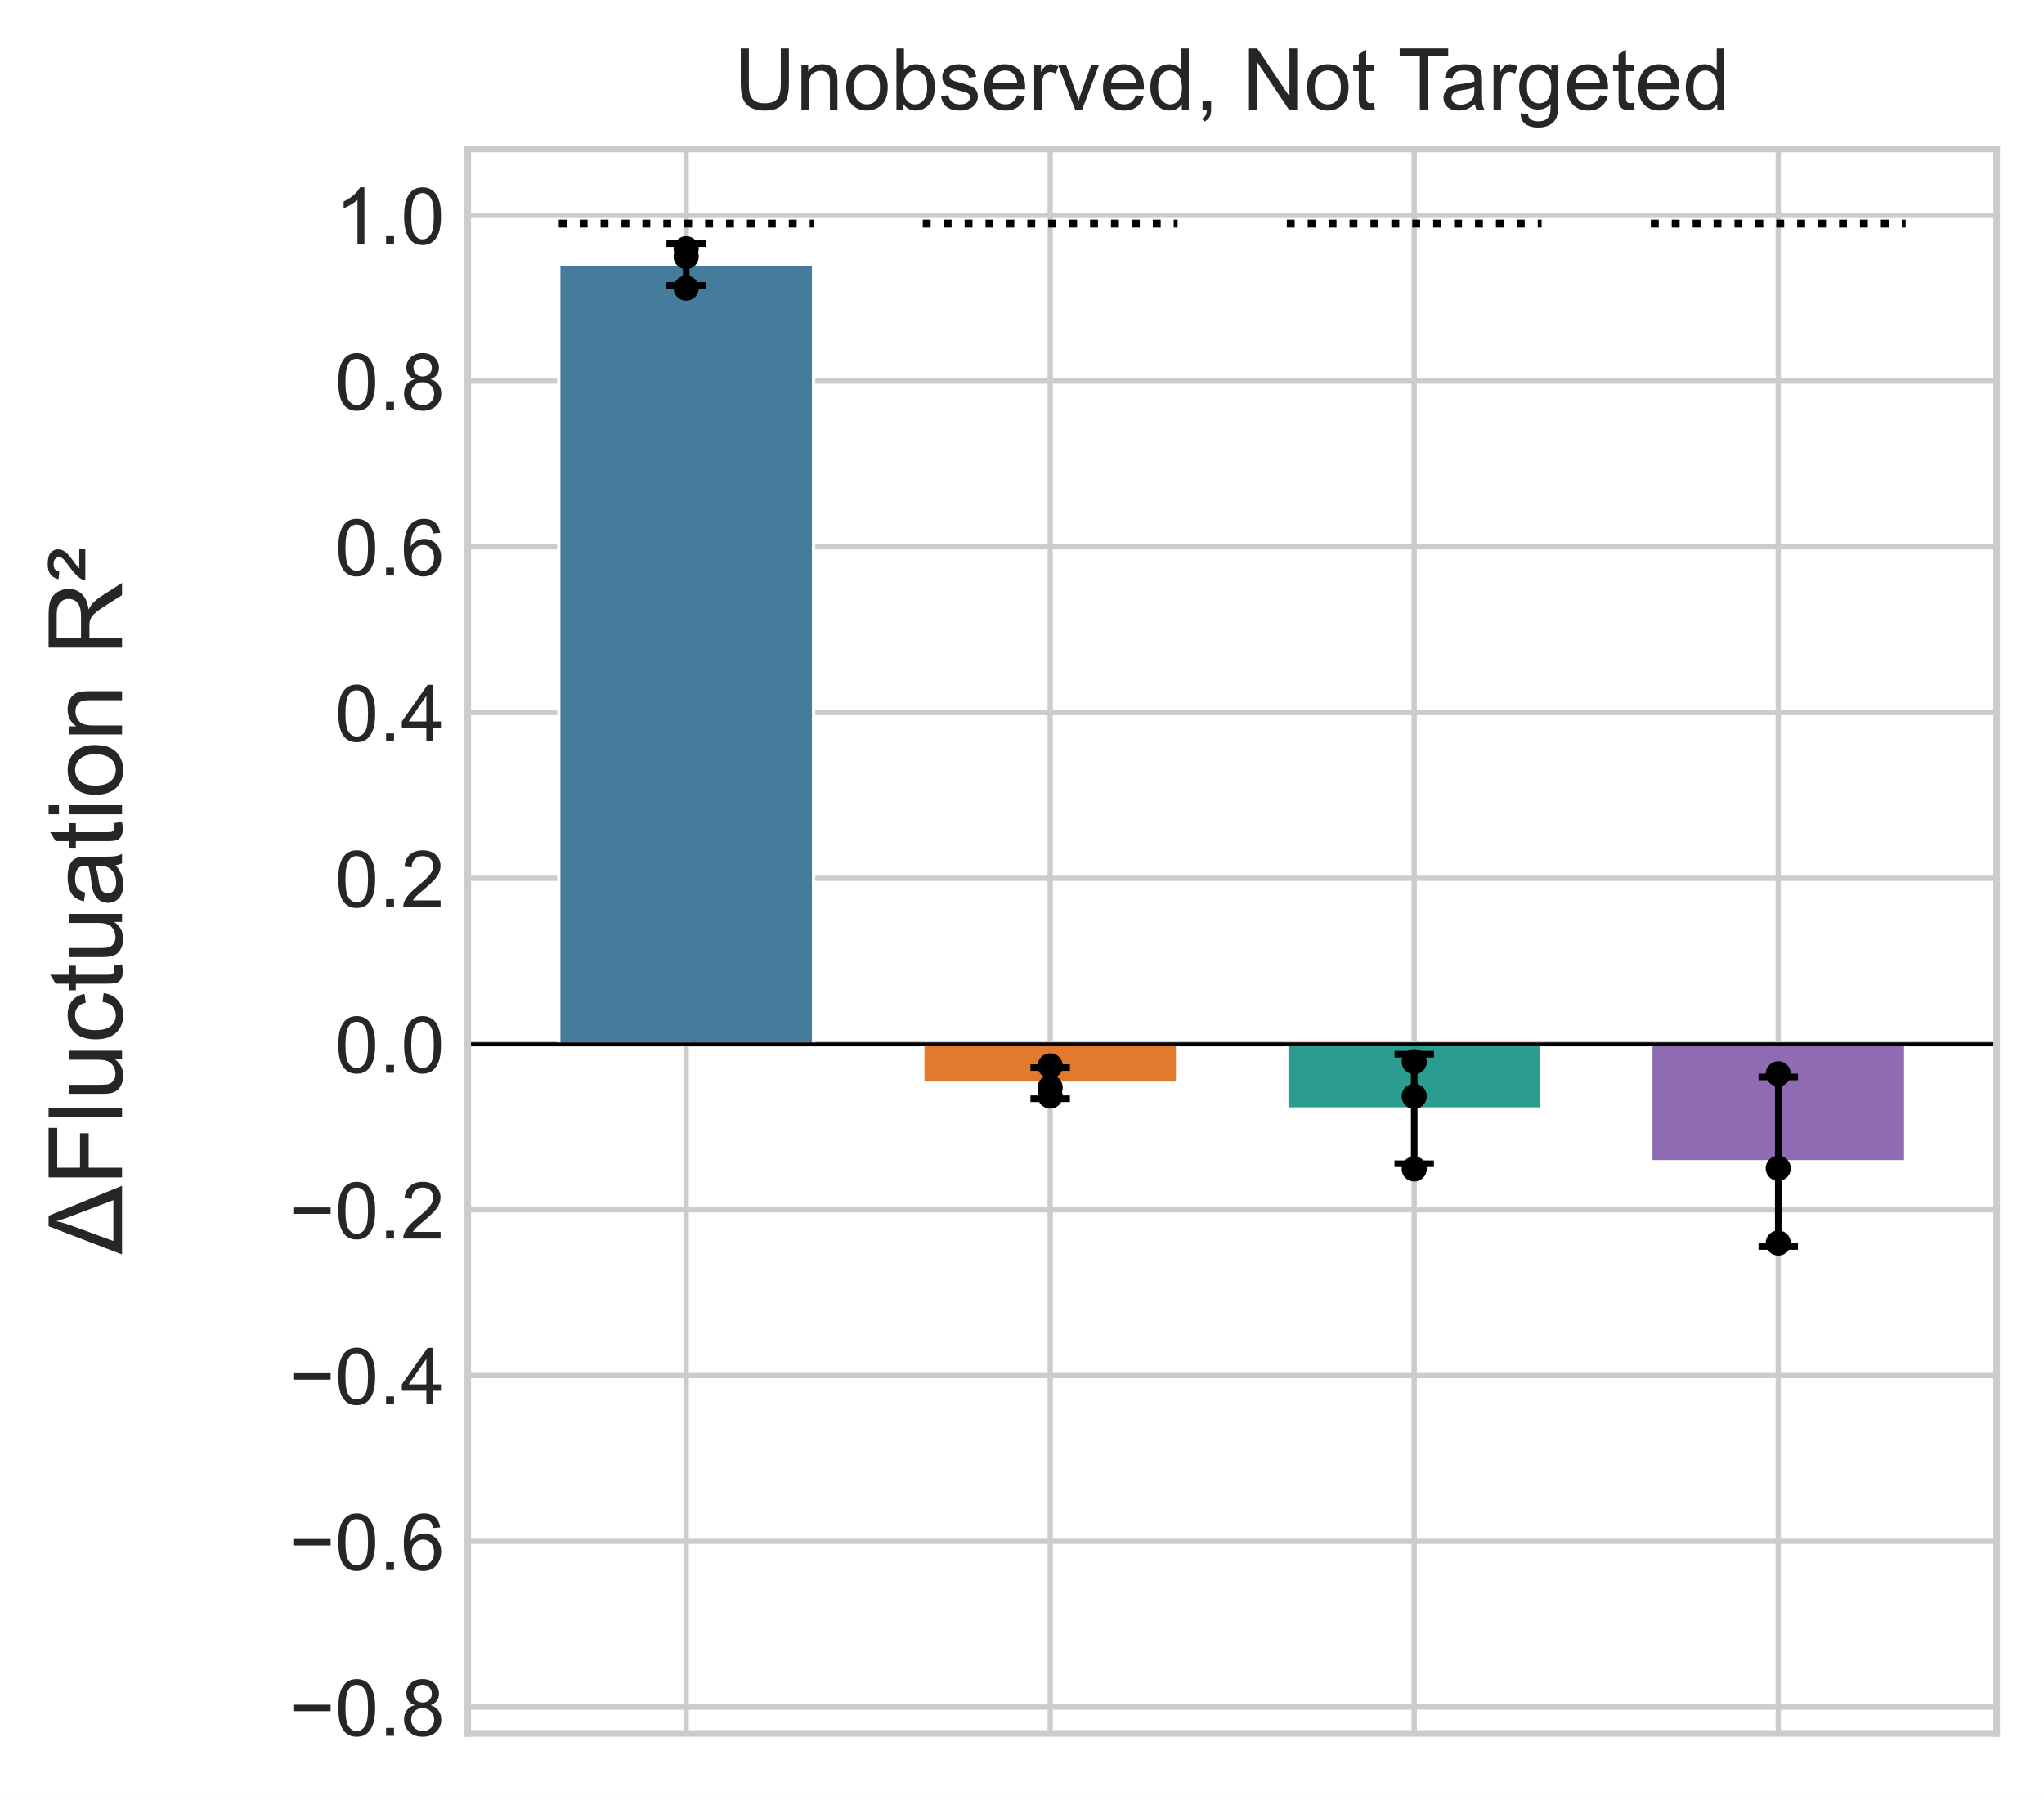
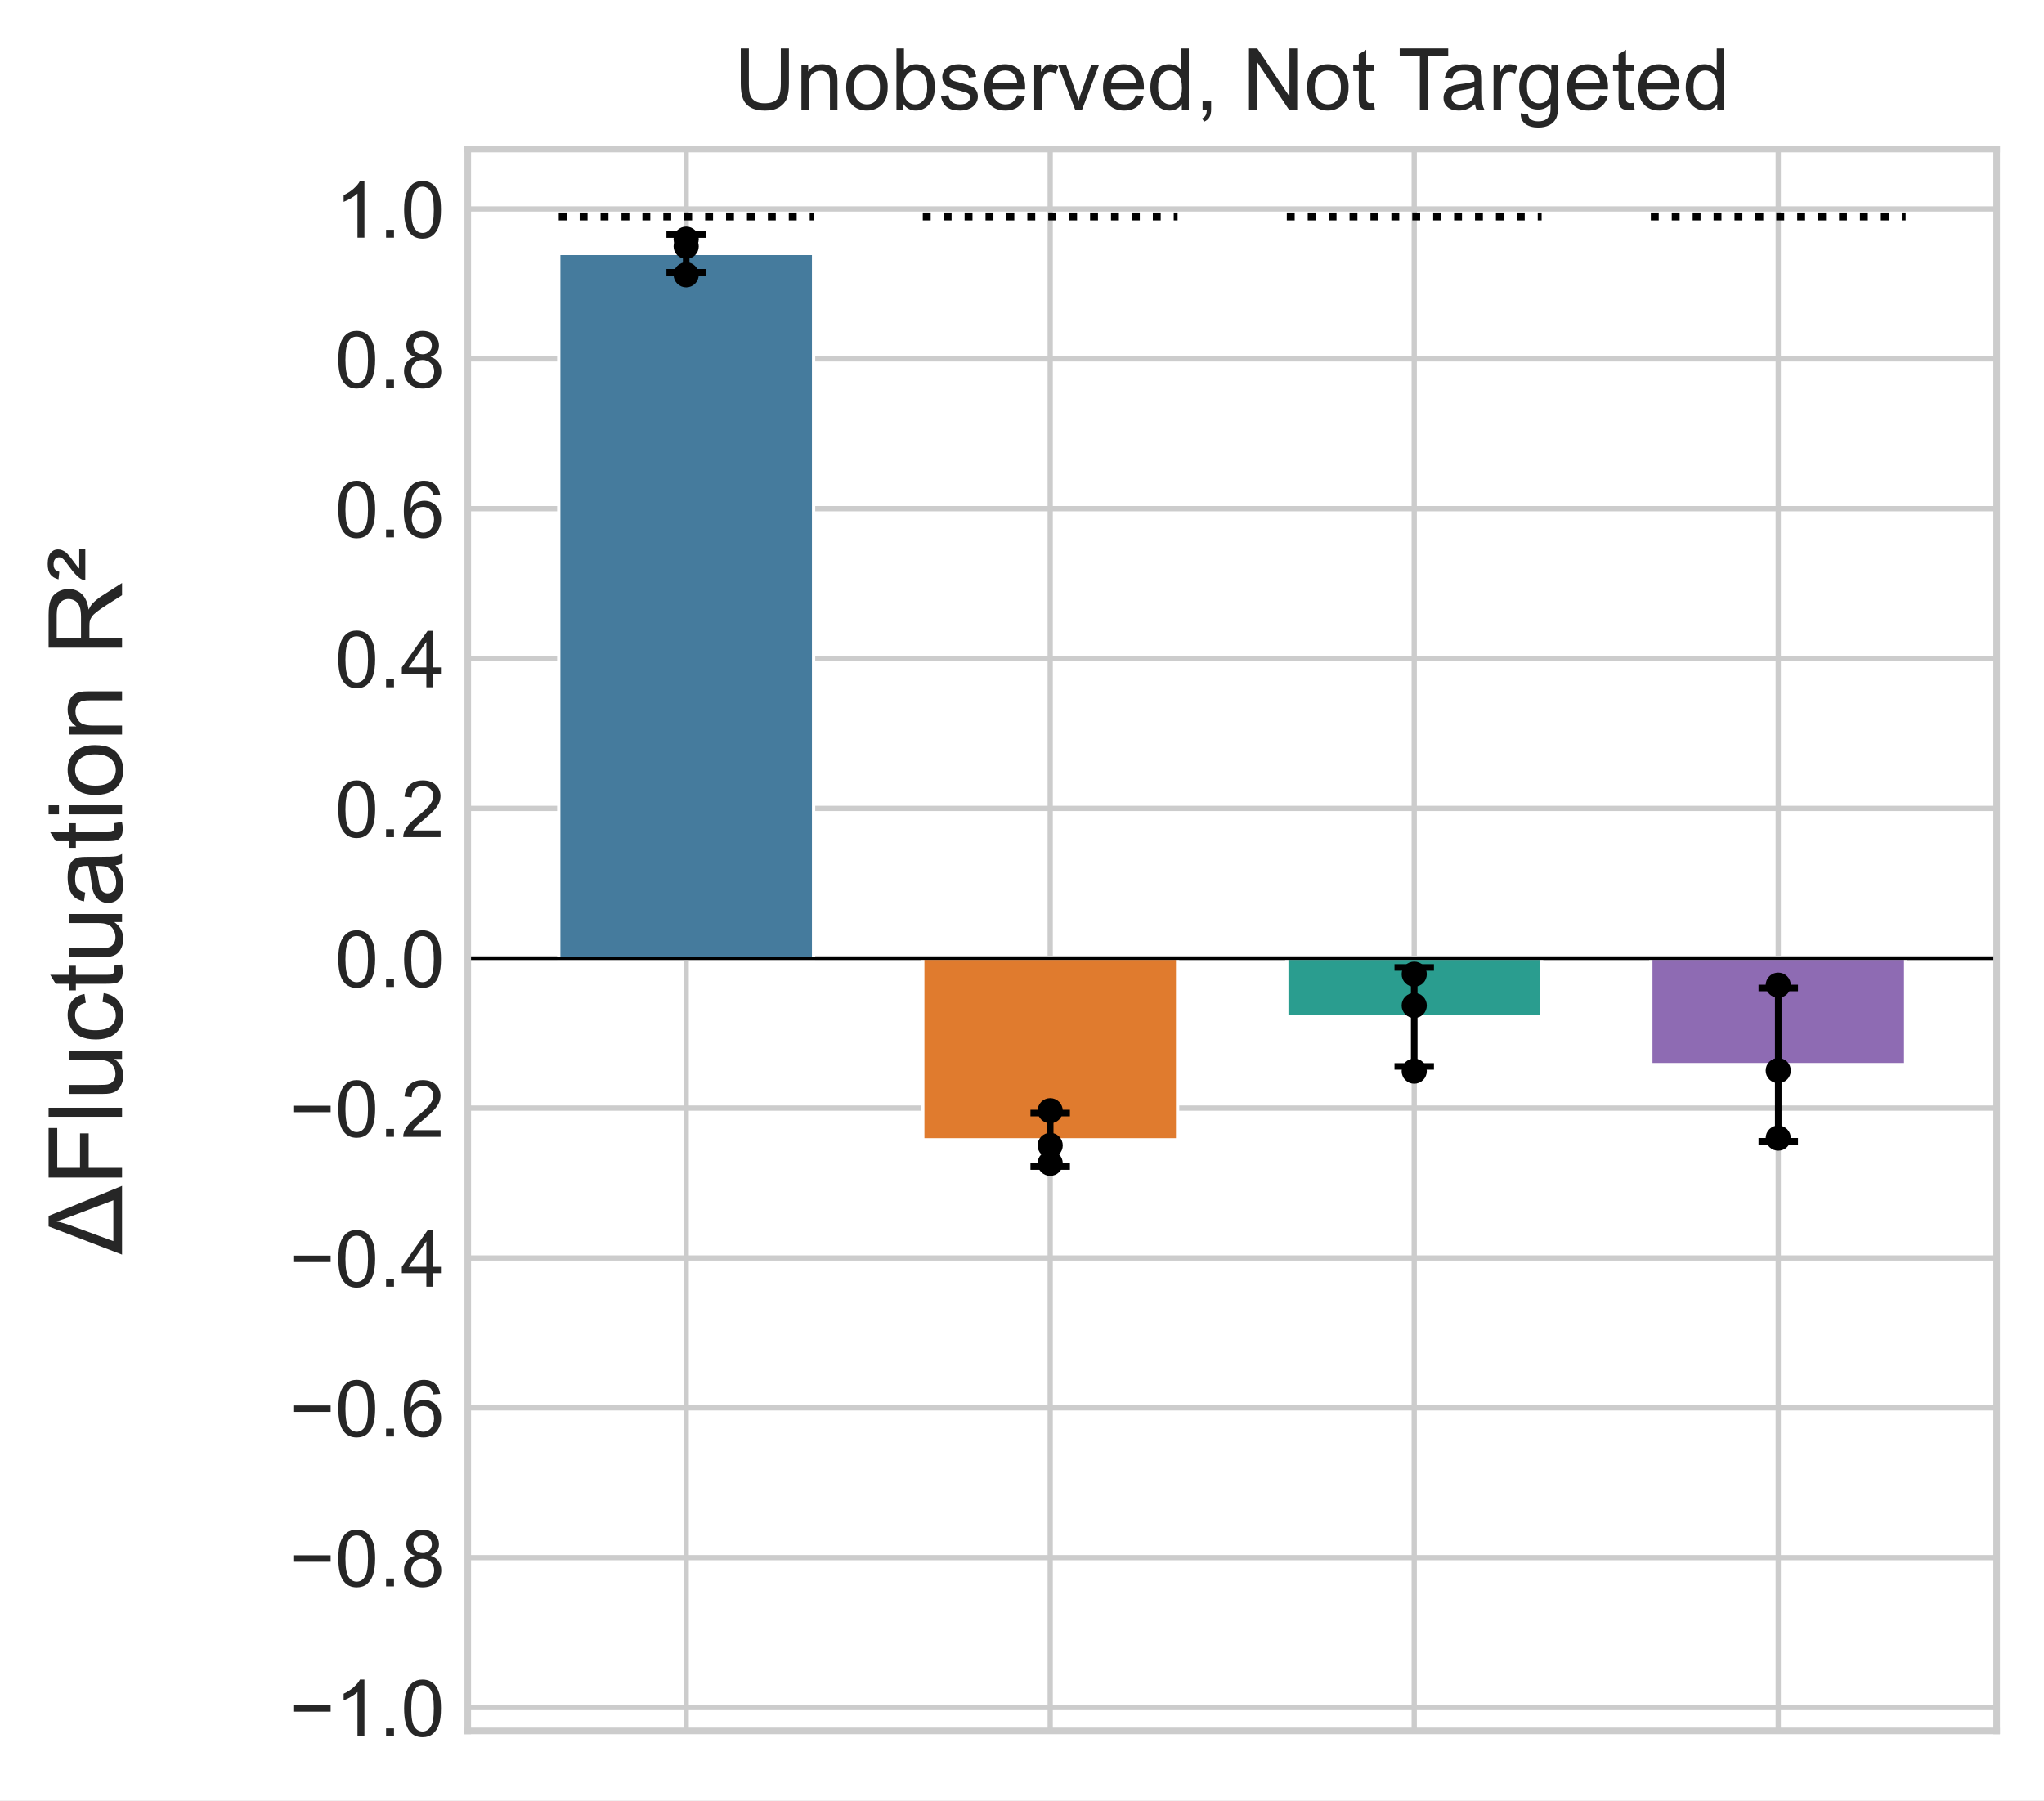
- <svg xmlns="http://www.w3.org/2000/svg" xmlns:xlink="http://www.w3.org/1999/xlink" width="310.824pt" height="273.733pt" viewBox="0 0 310.824 273.733" version="1.1">
+ <svg xmlns="http://www.w3.org/2000/svg" xmlns:xlink="http://www.w3.org/1999/xlink" width="310.824pt" height="273.774pt" viewBox="0 0 310.824 273.774" version="1.1">
  <defs>
    <style type="text/css">*{stroke-linejoin: round; stroke-linecap: butt}</style>
  </defs>
  <g id="figure_1">
    <g id="patch_1">
-       <path d="M 0 273.733  L 310.824 273.733  L 310.824 0  L 0 0  z " style="fill: #ffffff" />
+       <path d="M 0 273.774  L 310.824 273.774  L 310.824 0  L 0 0  z " style="fill: #ffffff" />
    </g>
    <g id="axes_1">
      <g id="patch_2">
-         <path d="M 71.127 263.648  L 303.624 263.648  L 303.624 22.664  L 71.127 22.664  z " style="fill: #ffffff" />
+         <path d="M 71.127 263.237  L 303.624 263.237  L 303.624 22.664  L 71.127 22.664  z " style="fill: #ffffff" />
      </g>
      <g id="matplotlib.axis_1">
        <g id="xtick_1">
          <g id="line2d_1">
-             <path d="M 104.341 263.648  L 104.341 22.664  " clip-path="url(#p82f61320ce)" style="fill: none; stroke: #cccccc; stroke-width: 0.8; stroke-linecap: round" />
+             <path d="M 104.341 263.237  L 104.341 22.664  " clip-path="url(#p6c1ad4d518)" style="fill: none; stroke: #cccccc; stroke-width: 0.8; stroke-linecap: round" />
          </g>
          <g id="line2d_2" />
        </g>
        <g id="xtick_2">
          <g id="line2d_3">
-             <path d="M 159.697 263.648  L 159.697 22.664  " clip-path="url(#p82f61320ce)" style="fill: none; stroke: #cccccc; stroke-width: 0.8; stroke-linecap: round" />
+             <path d="M 159.697 263.237  L 159.697 22.664  " clip-path="url(#p6c1ad4d518)" style="fill: none; stroke: #cccccc; stroke-width: 0.8; stroke-linecap: round" />
          </g>
          <g id="line2d_4" />
        </g>
        <g id="xtick_3">
          <g id="line2d_5">
-             <path d="M 215.054 263.648  L 215.054 22.664  " clip-path="url(#p82f61320ce)" style="fill: none; stroke: #cccccc; stroke-width: 0.8; stroke-linecap: round" />
+             <path d="M 215.054 263.237  L 215.054 22.664  " clip-path="url(#p6c1ad4d518)" style="fill: none; stroke: #cccccc; stroke-width: 0.8; stroke-linecap: round" />
          </g>
          <g id="line2d_6" />
        </g>
        <g id="xtick_4">
          <g id="line2d_7">
-             <path d="M 270.41 263.648  L 270.41 22.664  " clip-path="url(#p82f61320ce)" style="fill: none; stroke: #cccccc; stroke-width: 0.8; stroke-linecap: round" />
+             <path d="M 270.41 263.237  L 270.41 22.664  " clip-path="url(#p6c1ad4d518)" style="fill: none; stroke: #cccccc; stroke-width: 0.8; stroke-linecap: round" />
          </g>
          <g id="line2d_8" />
        </g>
      </g>
      <g id="matplotlib.axis_2">
        <g id="ytick_1">
          <g id="line2d_9">
-             <path d="M 71.127 259.639  L 303.624 259.639  " clip-path="url(#p82f61320ce)" style="fill: none; stroke: #cccccc; stroke-width: 0.8; stroke-linecap: round" />
+             <path d="M 71.127 259.681  L 303.624 259.681  " clip-path="url(#p6c1ad4d518)" style="fill: none; stroke: #cccccc; stroke-width: 0.8; stroke-linecap: round" />
          </g>
          <g id="line2d_10" />
          <g id="text_1">
-             <g style="fill: #262626" transform="translate(43.93826 264.0073) scale(0.12 -0.12)">
+             <g style="fill: #262626" transform="translate(43.93826 264.0491) scale(0.12 -0.12)">
              <defs>
                <path id="ArialMT-ed" d="M 3381 1997  L 356 1997  L 356 2522  L 3381 2522  L 3381 1997  z " transform="scale(0.015625)" />
+                 <path id="ArialMT-14" d="M 2384 0  L 1822 0  L 1822 3584  Q 1619 3391 1289 3197  Q 959 3003 697 2906  L 697 3450  Q 1169 3672 1522 3987  Q 1875 4303 2022 4600  L 2384 4600  L 2384 0  z " transform="scale(0.015625)" />
+                 <path id="ArialMT-11" d="M 581 0  L 581 641  L 1222 641  L 1222 0  L 581 0  z " transform="scale(0.015625)" />
                <path id="ArialMT-13" d="M 266 2259  Q 266 3072 433 3567  Q 600 4063 929 4331  Q 1259 4600 1759 4600  Q 2128 4600 2406 4451  Q 2684 4303 2865 4023  Q 3047 3744 3150 3342  Q 3253 2941 3253 2259  Q 3253 1453 3087 958  Q 2922 463 2592 192  Q 2263 -78 1759 -78  Q 1097 -78 719 397  Q 266 969 266 2259  z M 844 2259  Q 844 1131 1108 757  Q 1372 384 1759 384  Q 2147 384 2411 759  Q 2675 1134 2675 2259  Q 2675 3391 2411 3762  Q 2147 4134 1753 4134  Q 1366 4134 1134 3806  Q 844 3388 844 2259  z " transform="scale(0.015625)" />
-                 <path id="ArialMT-11" d="M 581 0  L 581 641  L 1222 641  L 1222 0  L 581 0  z " transform="scale(0.015625)" />
+               </defs>
+               <use xlink:href="#ArialMT-ed" />
+               <use xlink:href="#ArialMT-14" transform="translate(58.40625 0)" />
+               <use xlink:href="#ArialMT-11" transform="translate(114.0156 0)" />
+               <use xlink:href="#ArialMT-13" transform="translate(141.7969 0)" />
+             </g>
+           </g>
+         </g>
+         <g id="ytick_2">
+           <g id="line2d_11">
+             <path d="M 71.127 236.891  L 303.624 236.891  " clip-path="url(#p6c1ad4d518)" style="fill: none; stroke: #cccccc; stroke-width: 0.8; stroke-linecap: round" />
+           </g>
+           <g id="line2d_12" />
+           <g id="text_2">
+             <g style="fill: #262626" transform="translate(43.93826 241.259) scale(0.12 -0.12)">
+               <defs>
                <path id="ArialMT-1b" d="M 1131 2484  Q 781 2613 612 2850  Q 444 3088 444 3419  Q 444 3919 803 4259  Q 1163 4600 1759 4600  Q 2359 4600 2725 4251  Q 3091 3903 3091 3403  Q 3091 3084 2923 2848  Q 2756 2613 2416 2484  Q 2838 2347 3058 2040  Q 3278 1734 3278 1309  Q 3278 722 2862 322  Q 2447 -78 1769 -78  Q 1091 -78 675 323  Q 259 725 259 1325  Q 259 1772 486 2073  Q 713 2375 1131 2484  z M 1019 3438  Q 1019 3113 1228 2906  Q 1438 2700 1772 2700  Q 2097 2700 2305 2904  Q 2513 3109 2513 3406  Q 2513 3716 2298 3927  Q 2084 4138 1766 4138  Q 1444 4138 1231 3931  Q 1019 3725 1019 3438  z M 838 1322  Q 838 1081 952 856  Q 1066 631 1291 507  Q 1516 384 1775 384  Q 2178 384 2440 643  Q 2703 903 2703 1303  Q 2703 1709 2433 1975  Q 2163 2241 1756 2241  Q 1359 2241 1098 1978  Q 838 1716 838 1322  z " transform="scale(0.015625)" />
              </defs>
              <use xlink:href="#ArialMT-ed" />
              <use xlink:href="#ArialMT-13" transform="translate(58.40625 0)" />
              <use xlink:href="#ArialMT-11" transform="translate(114.0156 0)" />
              <use xlink:href="#ArialMT-1b" transform="translate(141.7969 0)" />
            </g>
          </g>
        </g>
-         <g id="ytick_2">
-           <g id="line2d_11">
-             <path d="M 71.127 234.429  L 303.624 234.429  " clip-path="url(#p82f61320ce)" style="fill: none; stroke: #cccccc; stroke-width: 0.8; stroke-linecap: round" />
-           </g>
-           <g id="line2d_12" />
-           <g id="text_2">
-             <g style="fill: #262626" transform="translate(43.93826 238.7972) scale(0.12 -0.12)">
+         <g id="ytick_3">
+           <g id="line2d_13">
+             <path d="M 71.127 214.101  L 303.624 214.101  " clip-path="url(#p6c1ad4d518)" style="fill: none; stroke: #cccccc; stroke-width: 0.8; stroke-linecap: round" />
+           </g>
+           <g id="line2d_14" />
+           <g id="text_3">
+             <g style="fill: #262626" transform="translate(43.93826 218.469) scale(0.12 -0.12)">
              <defs>
                <path id="ArialMT-19" d="M 3184 3459  L 2625 3416  Q 2550 3747 2413 3897  Q 2184 4138 1850 4138  Q 1581 4138 1378 3988  Q 1113 3794 959 3422  Q 806 3050 800 2363  Q 1003 2672 1297 2822  Q 1591 2972 1913 2972  Q 2475 2972 2870 2558  Q 3266 2144 3266 1488  Q 3266 1056 3080 686  Q 2894 316 2569 119  Q 2244 -78 1831 -78  Q 1128 -78 684 439  Q 241 956 241 2144  Q 241 3472 731 4075  Q 1159 4600 1884 4600  Q 2425 4600 2770 4297  Q 3116 3994 3184 3459  z M 888 1484  Q 888 1194 1011 928  Q 1134 663 1356 523  Q 1578 384 1822 384  Q 2178 384 2434 671  Q 2691 959 2691 1453  Q 2691 1928 2437 2201  Q 2184 2475 1800 2475  Q 1419 2475 1153 2201  Q 888 1928 888 1484  z " transform="scale(0.015625)" />
              </defs>
              <use xlink:href="#ArialMT-ed" />
              <use xlink:href="#ArialMT-13" transform="translate(58.40625 0)" />
              <use xlink:href="#ArialMT-11" transform="translate(114.0156 0)" />
              <use xlink:href="#ArialMT-19" transform="translate(141.7969 0)" />
            </g>
          </g>
        </g>
-         <g id="ytick_3">
-           <g id="line2d_13">
-             <path d="M 71.127 209.219  L 303.624 209.219  " clip-path="url(#p82f61320ce)" style="fill: none; stroke: #cccccc; stroke-width: 0.8; stroke-linecap: round" />
-           </g>
-           <g id="line2d_14" />
-           <g id="text_3">
-             <g style="fill: #262626" transform="translate(43.93826 213.5871) scale(0.12 -0.12)">
+         <g id="ytick_4">
+           <g id="line2d_15">
+             <path d="M 71.127 191.311  L 303.624 191.311  " clip-path="url(#p6c1ad4d518)" style="fill: none; stroke: #cccccc; stroke-width: 0.8; stroke-linecap: round" />
+           </g>
+           <g id="line2d_16" />
+           <g id="text_4">
+             <g style="fill: #262626" transform="translate(43.93826 195.6789) scale(0.12 -0.12)">
              <defs>
                <path id="ArialMT-17" d="M 2069 0  L 2069 1097  L 81 1097  L 81 1613  L 2172 4581  L 2631 4581  L 2631 1613  L 3250 1613  L 3250 1097  L 2631 1097  L 2631 0  L 2069 0  z M 2069 1613  L 2069 3678  L 634 1613  L 2069 1613  z " transform="scale(0.015625)" />
              </defs>
              <use xlink:href="#ArialMT-ed" />
              <use xlink:href="#ArialMT-13" transform="translate(58.40625 0)" />
              <use xlink:href="#ArialMT-11" transform="translate(114.0156 0)" />
              <use xlink:href="#ArialMT-17" transform="translate(141.7969 0)" />
            </g>
          </g>
        </g>
-         <g id="ytick_4">
-           <g id="line2d_15">
-             <path d="M 71.127 184.009  L 303.624 184.009  " clip-path="url(#p82f61320ce)" style="fill: none; stroke: #cccccc; stroke-width: 0.8; stroke-linecap: round" />
-           </g>
-           <g id="line2d_16" />
-           <g id="text_4">
-             <g style="fill: #262626" transform="translate(43.93826 188.377) scale(0.12 -0.12)">
+         <g id="ytick_5">
+           <g id="line2d_17">
+             <path d="M 71.127 168.521  L 303.624 168.521  " clip-path="url(#p6c1ad4d518)" style="fill: none; stroke: #cccccc; stroke-width: 0.8; stroke-linecap: round" />
+           </g>
+           <g id="line2d_18" />
+           <g id="text_5">
+             <g style="fill: #262626" transform="translate(43.93826 172.8889) scale(0.12 -0.12)">
              <defs>
                <path id="ArialMT-15" d="M 3222 541  L 3222 0  L 194 0  Q 188 203 259 391  Q 375 700 629 1000  Q 884 1300 1366 1694  Q 2113 2306 2375 2664  Q 2638 3022 2638 3341  Q 2638 3675 2398 3904  Q 2159 4134 1775 4134  Q 1369 4134 1125 3890  Q 881 3647 878 3216  L 300 3275  Q 359 3922 746 4261  Q 1134 4600 1788 4600  Q 2447 4600 2831 4234  Q 3216 3869 3216 3328  Q 3216 3053 3103 2787  Q 2991 2522 2730 2228  Q 2469 1934 1863 1422  Q 1356 997 1212 845  Q 1069 694 975 541  L 3222 541  z " transform="scale(0.015625)" />
              </defs>
              <use xlink:href="#ArialMT-ed" />
              <use xlink:href="#ArialMT-13" transform="translate(58.40625 0)" />
              <use xlink:href="#ArialMT-11" transform="translate(114.0156 0)" />
              <use xlink:href="#ArialMT-15" transform="translate(141.7969 0)" />
            </g>
          </g>
        </g>
-         <g id="ytick_5">
-           <g id="line2d_17">
-             <path d="M 71.127 158.799  L 303.624 158.799  " clip-path="url(#p82f61320ce)" style="fill: none; stroke: #cccccc; stroke-width: 0.8; stroke-linecap: round" />
-           </g>
-           <g id="line2d_18" />
-           <g id="text_5">
-             <g style="fill: #262626" transform="translate(50.94701 163.167) scale(0.12 -0.12)">
-               <use xlink:href="#ArialMT-13" />
-               <use xlink:href="#ArialMT-11" transform="translate(55.60938 0)" />
-               <use xlink:href="#ArialMT-13" transform="translate(83.39062 0)" />
-             </g>
-           </g>
-         </g>
        <g id="ytick_6">
          <g id="line2d_19">
-             <path d="M 71.127 133.589  L 303.624 133.589  " clip-path="url(#p82f61320ce)" style="fill: none; stroke: #cccccc; stroke-width: 0.8; stroke-linecap: round" />
+             <path d="M 71.127 145.731  L 303.624 145.731  " clip-path="url(#p6c1ad4d518)" style="fill: none; stroke: #cccccc; stroke-width: 0.8; stroke-linecap: round" />
          </g>
          <g id="line2d_20" />
          <g id="text_6">
-             <g style="fill: #262626" transform="translate(50.94701 137.9569) scale(0.12 -0.12)">
+             <g style="fill: #262626" transform="translate(50.94701 150.0988) scale(0.12 -0.12)">
              <use xlink:href="#ArialMT-13" />
              <use xlink:href="#ArialMT-11" transform="translate(55.60938 0)" />
-               <use xlink:href="#ArialMT-15" transform="translate(83.39062 0)" />
+               <use xlink:href="#ArialMT-13" transform="translate(83.39062 0)" />
            </g>
          </g>
        </g>
        <g id="ytick_7">
          <g id="line2d_21">
-             <path d="M 71.127 108.379  L 303.624 108.379  " clip-path="url(#p82f61320ce)" style="fill: none; stroke: #cccccc; stroke-width: 0.8; stroke-linecap: round" />
+             <path d="M 71.127 122.941  L 303.624 122.941  " clip-path="url(#p6c1ad4d518)" style="fill: none; stroke: #cccccc; stroke-width: 0.8; stroke-linecap: round" />
          </g>
          <g id="line2d_22" />
          <g id="text_7">
-             <g style="fill: #262626" transform="translate(50.94701 112.7468) scale(0.12 -0.12)">
+             <g style="fill: #262626" transform="translate(50.94701 127.3088) scale(0.12 -0.12)">
              <use xlink:href="#ArialMT-13" />
              <use xlink:href="#ArialMT-11" transform="translate(55.60938 0)" />
-               <use xlink:href="#ArialMT-17" transform="translate(83.39062 0)" />
+               <use xlink:href="#ArialMT-15" transform="translate(83.39062 0)" />
            </g>
          </g>
        </g>
        <g id="ytick_8">
          <g id="line2d_23">
-             <path d="M 71.127 83.169  L 303.624 83.169  " clip-path="url(#p82f61320ce)" style="fill: none; stroke: #cccccc; stroke-width: 0.8; stroke-linecap: round" />
+             <path d="M 71.127 100.151  L 303.624 100.151  " clip-path="url(#p6c1ad4d518)" style="fill: none; stroke: #cccccc; stroke-width: 0.8; stroke-linecap: round" />
          </g>
          <g id="line2d_24" />
          <g id="text_8">
-             <g style="fill: #262626" transform="translate(50.94701 87.53672) scale(0.12 -0.12)">
+             <g style="fill: #262626" transform="translate(50.94701 104.5187) scale(0.12 -0.12)">
              <use xlink:href="#ArialMT-13" />
              <use xlink:href="#ArialMT-11" transform="translate(55.60938 0)" />
-               <use xlink:href="#ArialMT-19" transform="translate(83.39062 0)" />
+               <use xlink:href="#ArialMT-17" transform="translate(83.39062 0)" />
            </g>
          </g>
        </g>
        <g id="ytick_9">
          <g id="line2d_25">
-             <path d="M 71.127 57.958  L 303.624 57.958  " clip-path="url(#p82f61320ce)" style="fill: none; stroke: #cccccc; stroke-width: 0.8; stroke-linecap: round" />
+             <path d="M 71.127 77.36  L 303.624 77.36  " clip-path="url(#p6c1ad4d518)" style="fill: none; stroke: #cccccc; stroke-width: 0.8; stroke-linecap: round" />
          </g>
          <g id="line2d_26" />
          <g id="text_9">
-             <g style="fill: #262626" transform="translate(50.94701 62.32663) scale(0.12 -0.12)">
+             <g style="fill: #262626" transform="translate(50.94701 81.72865) scale(0.12 -0.12)">
              <use xlink:href="#ArialMT-13" />
              <use xlink:href="#ArialMT-11" transform="translate(55.60938 0)" />
-               <use xlink:href="#ArialMT-1b" transform="translate(83.39062 0)" />
+               <use xlink:href="#ArialMT-19" transform="translate(83.39062 0)" />
            </g>
          </g>
        </g>
        <g id="ytick_10">
          <g id="line2d_27">
-             <path d="M 71.127 32.748  L 303.624 32.748  " clip-path="url(#p82f61320ce)" style="fill: none; stroke: #cccccc; stroke-width: 0.8; stroke-linecap: round" />
+             <path d="M 71.127 54.57  L 303.624 54.57  " clip-path="url(#p6c1ad4d518)" style="fill: none; stroke: #cccccc; stroke-width: 0.8; stroke-linecap: round" />
          </g>
          <g id="line2d_28" />
          <g id="text_10">
-             <g style="fill: #262626" transform="translate(50.94701 37.11655) scale(0.12 -0.12)">
-               <defs>
-                 <path id="ArialMT-14" d="M 2384 0  L 1822 0  L 1822 3584  Q 1619 3391 1289 3197  Q 959 3003 697 2906  L 697 3450  Q 1169 3672 1522 3987  Q 1875 4303 2022 4600  L 2384 4600  L 2384 0  z " transform="scale(0.015625)" />
-               </defs>
+             <g style="fill: #262626" transform="translate(50.94701 58.9386) scale(0.12 -0.12)">
+               <use xlink:href="#ArialMT-13" />
+               <use xlink:href="#ArialMT-11" transform="translate(55.60938 0)" />
+               <use xlink:href="#ArialMT-1b" transform="translate(83.39062 0)" />
+             </g>
+           </g>
+         </g>
+         <g id="ytick_11">
+           <g id="line2d_29">
+             <path d="M 71.127 31.78  L 303.624 31.78  " clip-path="url(#p6c1ad4d518)" style="fill: none; stroke: #cccccc; stroke-width: 0.8; stroke-linecap: round" />
+           </g>
+           <g id="line2d_30" />
+           <g id="text_11">
+             <g style="fill: #262626" transform="translate(50.94701 36.14854) scale(0.12 -0.12)">
              <use xlink:href="#ArialMT-14" />
              <use xlink:href="#ArialMT-11" transform="translate(55.60938 0)" />
              <use xlink:href="#ArialMT-13" transform="translate(83.39062 0)" />
            </g>
          </g>
        </g>
      </g>
      <g id="patch_3">
-         <path d="M 84.966 158.799  L 123.716 158.799  L 123.716 40.226  L 84.966 40.226  z " clip-path="url(#p82f61320ce)" style="fill: #457b9d; stroke: #ffffff; stroke-width: 0.5; stroke-linejoin: miter" />
+         <path d="M 84.966 145.731  L 123.716 145.731  L 123.716 38.54  L 84.966 38.54  z " clip-path="url(#p6c1ad4d518)" style="fill: #457b9d; stroke: #ffffff; stroke-width: 0.5; stroke-linejoin: miter" />
      </g>
      <g id="patch_4">
-         <path d="M 140.323 158.799  L 179.072 158.799  L 179.072 164.751  L 140.323 164.751  z " clip-path="url(#p82f61320ce)" style="fill: #e07b2e; stroke: #ffffff; stroke-width: 0.5; stroke-linejoin: miter" />
+         <path d="M 140.323 145.731  L 179.072 145.731  L 179.072 173.342  L 140.323 173.342  z " clip-path="url(#p6c1ad4d518)" style="fill: #e07b2e; stroke: #ffffff; stroke-width: 0.5; stroke-linejoin: miter" />
      </g>
      <g id="patch_5">
-         <path d="M 195.679 158.799  L 234.428 158.799  L 234.428 168.674  L 195.679 168.674  z " clip-path="url(#p82f61320ce)" style="fill: #2a9d8f; stroke: #ffffff; stroke-width: 0.5; stroke-linejoin: miter" />
+         <path d="M 195.679 145.731  L 234.428 145.731  L 234.428 154.658  L 195.679 154.658  z " clip-path="url(#p6c1ad4d518)" style="fill: #2a9d8f; stroke: #ffffff; stroke-width: 0.5; stroke-linejoin: miter" />
      </g>
      <g id="patch_6">
-         <path d="M 251.035 158.799  L 289.785 158.799  L 289.785 176.696  L 251.035 176.696  z " clip-path="url(#p82f61320ce)" style="fill: #8e6bb3; stroke: #ffffff; stroke-width: 0.5; stroke-linejoin: miter" />
+         <path d="M 251.035 145.731  L 289.785 145.731  L 289.785 161.91  L 251.035 161.91  z " clip-path="url(#p6c1ad4d518)" style="fill: #8e6bb3; stroke: #ffffff; stroke-width: 0.5; stroke-linejoin: miter" />
      </g>
      <g id="LineCollection_1">
-         <path d="M 104.341 43.397  L 104.341 37.055  " clip-path="url(#p82f61320ce)" style="fill: none; stroke: #000000" />
-       </g>
-       <g id="line2d_29">
+         <path d="M 104.341 41.407  L 104.341 35.673  " clip-path="url(#p6c1ad4d518)" style="fill: none; stroke: #000000" />
+       </g>
+       <g id="line2d_31">
        <defs>
-           <path id="m2780615661" d="M 3 0  L -3 -0  " style="stroke: #000000" />
+           <path id="mfec329384e" d="M 3 0  L -3 -0  " style="stroke: #000000" />
        </defs>
-         <g clip-path="url(#p82f61320ce)">
-           <use xlink:href="#m2780615661" x="104.341" y="43.397" style="stroke: #000000" />
-         </g>
-       </g>
-       <g id="line2d_30">
-         <g clip-path="url(#p82f61320ce)">
-           <use xlink:href="#m2780615661" x="104.341" y="37.055" style="stroke: #000000" />
+         <g clip-path="url(#p6c1ad4d518)">
+           <use xlink:href="#mfec329384e" x="104.341" y="41.407" style="stroke: #000000" />
+         </g>
+       </g>
+       <g id="line2d_32">
+         <g clip-path="url(#p6c1ad4d518)">
+           <use xlink:href="#mfec329384e" x="104.341" y="35.673" style="stroke: #000000" />
        </g>
      </g>
      <g id="LineCollection_2">
-         <path d="M 84.966 34.006  L 123.716 34.006  " clip-path="url(#p82f61320ce)" style="fill: none; stroke-dasharray: 1.2,1.98; stroke-dashoffset: 0; stroke: #000000; stroke-width: 1.2" />
+         <path d="M 84.966 32.918  L 123.716 32.918  " clip-path="url(#p6c1ad4d518)" style="fill: none; stroke-dasharray: 1.2,1.98; stroke-dashoffset: 0; stroke: #000000; stroke-width: 1.2" />
      </g>
      <g id="LineCollection_3">
-         <path d="M 159.697 167.121  L 159.697 162.38  " clip-path="url(#p82f61320ce)" style="fill: none; stroke: #000000" />
-       </g>
-       <g id="line2d_31">
-         <g clip-path="url(#p82f61320ce)">
-           <use xlink:href="#m2780615661" x="159.697" y="167.121" style="stroke: #000000" />
-         </g>
-       </g>
-       <g id="line2d_32">
-         <g clip-path="url(#p82f61320ce)">
-           <use xlink:href="#m2780615661" x="159.697" y="162.38" style="stroke: #000000" />
+         <path d="M 159.697 177.407  L 159.697 169.277  " clip-path="url(#p6c1ad4d518)" style="fill: none; stroke: #000000" />
+       </g>
+       <g id="line2d_33">
+         <g clip-path="url(#p6c1ad4d518)">
+           <use xlink:href="#mfec329384e" x="159.697" y="177.407" style="stroke: #000000" />
+         </g>
+       </g>
+       <g id="line2d_34">
+         <g clip-path="url(#p6c1ad4d518)">
+           <use xlink:href="#mfec329384e" x="159.697" y="169.277" style="stroke: #000000" />
        </g>
      </g>
      <g id="LineCollection_4">
-         <path d="M 140.323 34.006  L 179.072 34.006  " clip-path="url(#p82f61320ce)" style="fill: none; stroke-dasharray: 1.2,1.98; stroke-dashoffset: 0; stroke: #000000; stroke-width: 1.2" />
+         <path d="M 140.323 32.918  L 179.072 32.918  " clip-path="url(#p6c1ad4d518)" style="fill: none; stroke-dasharray: 1.2,1.98; stroke-dashoffset: 0; stroke: #000000; stroke-width: 1.2" />
      </g>
      <g id="LineCollection_5">
-         <path d="M 215.054 176.998  L 215.054 160.349  " clip-path="url(#p82f61320ce)" style="fill: none; stroke: #000000" />
-       </g>
-       <g id="line2d_33">
-         <g clip-path="url(#p82f61320ce)">
-           <use xlink:href="#m2780615661" x="215.054" y="176.998" style="stroke: #000000" />
-         </g>
-       </g>
-       <g id="line2d_34">
-         <g clip-path="url(#p82f61320ce)">
-           <use xlink:href="#m2780615661" x="215.054" y="160.349" style="stroke: #000000" />
+         <path d="M 215.054 162.183  L 215.054 147.132  " clip-path="url(#p6c1ad4d518)" style="fill: none; stroke: #000000" />
+       </g>
+       <g id="line2d_35">
+         <g clip-path="url(#p6c1ad4d518)">
+           <use xlink:href="#mfec329384e" x="215.054" y="162.183" style="stroke: #000000" />
+         </g>
+       </g>
+       <g id="line2d_36">
+         <g clip-path="url(#p6c1ad4d518)">
+           <use xlink:href="#mfec329384e" x="215.054" y="147.132" style="stroke: #000000" />
        </g>
      </g>
      <g id="LineCollection_6">
-         <path d="M 195.679 34.006  L 234.428 34.006  " clip-path="url(#p82f61320ce)" style="fill: none; stroke-dasharray: 1.2,1.98; stroke-dashoffset: 0; stroke: #000000; stroke-width: 1.2" />
+         <path d="M 195.679 32.918  L 234.428 32.918  " clip-path="url(#p6c1ad4d518)" style="fill: none; stroke-dasharray: 1.2,1.98; stroke-dashoffset: 0; stroke: #000000; stroke-width: 1.2" />
      </g>
      <g id="LineCollection_7">
-         <path d="M 270.41 189.589  L 270.41 163.804  " clip-path="url(#p82f61320ce)" style="fill: none; stroke: #000000" />
-       </g>
-       <g id="line2d_35">
-         <g clip-path="url(#p82f61320ce)">
-           <use xlink:href="#m2780615661" x="270.41" y="189.589" style="stroke: #000000" />
-         </g>
-       </g>
-       <g id="line2d_36">
-         <g clip-path="url(#p82f61320ce)">
-           <use xlink:href="#m2780615661" x="270.41" y="163.804" style="stroke: #000000" />
+         <path d="M 270.41 173.565  L 270.41 150.255  " clip-path="url(#p6c1ad4d518)" style="fill: none; stroke: #000000" />
+       </g>
+       <g id="line2d_37">
+         <g clip-path="url(#p6c1ad4d518)">
+           <use xlink:href="#mfec329384e" x="270.41" y="173.565" style="stroke: #000000" />
+         </g>
+       </g>
+       <g id="line2d_38">
+         <g clip-path="url(#p6c1ad4d518)">
+           <use xlink:href="#mfec329384e" x="270.41" y="150.255" style="stroke: #000000" />
        </g>
      </g>
      <g id="LineCollection_8">
-         <path d="M 251.035 34.006  L 289.785 34.006  " clip-path="url(#p82f61320ce)" style="fill: none; stroke-dasharray: 1.2,1.98; stroke-dashoffset: 0; stroke: #000000; stroke-width: 1.2" />
-       </g>
-       <g id="line2d_37">
-         <path d="M 71.127 158.799  L 303.624 158.799  " clip-path="url(#p82f61320ce)" style="fill: none; stroke: #000000; stroke-width: 0.5; stroke-linecap: round" />
-       </g>
-       <g id="line2d_38">
-         <path d="M 104.341 40.226  " clip-path="url(#p82f61320ce)" style="fill: none; stroke: #000000; stroke-linecap: round" />
+         <path d="M 251.035 32.918  L 289.785 32.918  " clip-path="url(#p6c1ad4d518)" style="fill: none; stroke-dasharray: 1.2,1.98; stroke-dashoffset: 0; stroke: #000000; stroke-width: 1.2" />
      </g>
      <g id="line2d_39">
-         <path d="M 159.697 164.751  " clip-path="url(#p82f61320ce)" style="fill: none; stroke: #000000; stroke-linecap: round" />
+         <path d="M 71.127 145.731  L 303.624 145.731  " clip-path="url(#p6c1ad4d518)" style="fill: none; stroke: #000000; stroke-width: 0.5; stroke-linecap: round" />
      </g>
      <g id="line2d_40">
-         <path d="M 215.054 168.674  " clip-path="url(#p82f61320ce)" style="fill: none; stroke: #000000; stroke-linecap: round" />
+         <path d="M 104.341 38.54  " clip-path="url(#p6c1ad4d518)" style="fill: none; stroke: #000000; stroke-linecap: round" />
      </g>
      <g id="line2d_41">
-         <path d="M 270.41 176.696  " clip-path="url(#p82f61320ce)" style="fill: none; stroke: #000000; stroke-linecap: round" />
+         <path d="M 159.697 173.342  " clip-path="url(#p6c1ad4d518)" style="fill: none; stroke: #000000; stroke-linecap: round" />
+       </g>
+       <g id="line2d_42">
+         <path d="M 215.054 154.658  " clip-path="url(#p6c1ad4d518)" style="fill: none; stroke: #000000; stroke-linecap: round" />
+       </g>
+       <g id="line2d_43">
+         <path d="M 270.41 161.91  " clip-path="url(#p6c1ad4d518)" style="fill: none; stroke: #000000; stroke-linecap: round" />
      </g>
      <g id="patch_7">
-         <path d="M 71.127 263.648  L 71.127 22.664  " style="fill: none; stroke: #cccccc; stroke-linejoin: miter; stroke-linecap: square" />
+         <path d="M 71.127 263.237  L 71.127 22.664  " style="fill: none; stroke: #cccccc; stroke-linejoin: miter; stroke-linecap: square" />
      </g>
      <g id="patch_8">
-         <path d="M 303.624 263.648  L 303.624 22.664  " style="fill: none; stroke: #cccccc; stroke-linejoin: miter; stroke-linecap: square" />
+         <path d="M 303.624 263.237  L 303.624 22.664  " style="fill: none; stroke: #cccccc; stroke-linejoin: miter; stroke-linecap: square" />
      </g>
      <g id="patch_9">
-         <path d="M 71.127 263.648  L 303.624 263.648  " style="fill: none; stroke: #cccccc; stroke-linejoin: miter; stroke-linecap: square" />
+         <path d="M 71.127 263.237  L 303.624 263.237  " style="fill: none; stroke: #cccccc; stroke-linejoin: miter; stroke-linecap: square" />
      </g>
      <g id="patch_10">
        <path d="M 71.127 22.664  L 303.624 22.664  " style="fill: none; stroke: #cccccc; stroke-linejoin: miter; stroke-linecap: square" />
      </g>
      <g id="PathCollection_1">
        <defs>
-           <path id="mb02a580d0b" d="M 0 1.414  C 0.375 1.414 0.735 1.265 1 1  C 1.265 0.735 1.414 0.375 1.414 0  C 1.414 -0.375 1.265 -0.735 1 -1  C 0.735 -1.265 0.375 -1.414 0 -1.414  C -0.375 -1.414 -0.735 -1.265 -1 -1  C -1.265 -0.735 -1.414 -0.375 -1.414 0  C -1.414 0.375 -1.265 0.735 -1 1  C -0.735 1.265 -0.375 1.414 0 1.414  z " style="stroke: #000000" />
+           <path id="mbc19378be1" d="M 0 1.414  C 0.375 1.414 0.735 1.265 1 1  C 1.265 0.735 1.414 0.375 1.414 0  C 1.414 -0.375 1.265 -0.735 1 -1  C 0.735 -1.265 0.375 -1.414 0 -1.414  C -0.375 -1.414 -0.735 -1.265 -1 -1  C -1.265 -0.735 -1.414 -0.375 -1.414 0  C -1.414 0.375 -1.265 0.735 -1 1  C -0.735 1.265 -0.375 1.414 0 1.414  z " style="stroke: #000000" />
        </defs>
-         <g clip-path="url(#p82f61320ce)">
-           <use xlink:href="#mb02a580d0b" x="104.341" y="37.828" style="stroke: #000000" />
-           <use xlink:href="#mb02a580d0b" x="104.341" y="43.822" style="stroke: #000000" />
-           <use xlink:href="#mb02a580d0b" x="104.341" y="39.029" style="stroke: #000000" />
+         <g clip-path="url(#p6c1ad4d518)">
+           <use xlink:href="#mbc19378be1" x="104.341" y="36.372" style="stroke: #000000" />
+           <use xlink:href="#mbc19378be1" x="104.341" y="41.791" style="stroke: #000000" />
+           <use xlink:href="#mbc19378be1" x="104.341" y="37.458" style="stroke: #000000" />
        </g>
      </g>
      <g id="PathCollection_2">
-         <g clip-path="url(#p82f61320ce)">
-           <use xlink:href="#mb02a580d0b" x="159.697" y="166.709" style="stroke: #000000" />
-           <use xlink:href="#mb02a580d0b" x="159.697" y="165.427" style="stroke: #000000" />
-           <use xlink:href="#mb02a580d0b" x="159.697" y="162.116" style="stroke: #000000" />
+         <g clip-path="url(#p6c1ad4d518)">
+           <use xlink:href="#mbc19378be1" x="159.697" y="168.919" style="stroke: #000000" />
+           <use xlink:href="#mbc19378be1" x="159.697" y="176.915" style="stroke: #000000" />
+           <use xlink:href="#mbc19378be1" x="159.697" y="174.192" style="stroke: #000000" />
        </g>
      </g>
      <g id="PathCollection_3">
-         <g clip-path="url(#p82f61320ce)">
-           <use xlink:href="#mb02a580d0b" x="215.054" y="161.481" style="stroke: #000000" />
-           <use xlink:href="#mb02a580d0b" x="215.054" y="177.792" style="stroke: #000000" />
-           <use xlink:href="#mb02a580d0b" x="215.054" y="166.748" style="stroke: #000000" />
+         <g clip-path="url(#p6c1ad4d518)">
+           <use xlink:href="#mbc19378be1" x="215.054" y="148.155" style="stroke: #000000" />
+           <use xlink:href="#mbc19378be1" x="215.054" y="162.901" style="stroke: #000000" />
+           <use xlink:href="#mbc19378be1" x="215.054" y="152.917" style="stroke: #000000" />
        </g>
      </g>
      <g id="PathCollection_4">
-         <g clip-path="url(#p82f61320ce)">
-           <use xlink:href="#mb02a580d0b" x="270.41" y="163.331" style="stroke: #000000" />
-           <use xlink:href="#mb02a580d0b" x="270.41" y="189.058" style="stroke: #000000" />
-           <use xlink:href="#mb02a580d0b" x="270.41" y="177.7" style="stroke: #000000" />
-         </g>
-       </g>
-       <g id="text_11">
+         <g clip-path="url(#p6c1ad4d518)">
+           <use xlink:href="#mbc19378be1" x="270.41" y="149.828" style="stroke: #000000" />
+           <use xlink:href="#mbc19378be1" x="270.41" y="173.085" style="stroke: #000000" />
+           <use xlink:href="#mbc19378be1" x="270.41" y="162.817" style="stroke: #000000" />
+         </g>
+       </g>
+       <g id="text_12">
        <g style="fill: #262626" transform="translate(111.6221 16.66436) scale(0.13 -0.13)">
          <defs>
            <path id="ArialMT-38" d="M 3500 4581  L 4106 4581  L 4106 1934  Q 4106 1244 3950 837  Q 3794 431 3386 176  Q 2978 -78 2316 -78  Q 1672 -78 1262 144  Q 853 366 678 786  Q 503 1206 503 1934  L 503 4581  L 1109 4581  L 1109 1938  Q 1109 1341 1220 1058  Q 1331 775 1601 622  Q 1872 469 2263 469  Q 2931 469 3215 772  Q 3500 1075 3500 1938  L 3500 4581  z " transform="scale(0.015625)" />
            <path id="ArialMT-51" d="M 422 0  L 422 3319  L 928 3319  L 928 2847  Q 1294 3394 1984 3394  Q 2284 3394 2536 3286  Q 2788 3178 2913 3003  Q 3038 2828 3088 2588  Q 3119 2431 3119 2041  L 3119 0  L 2556 0  L 2556 2019  Q 2556 2363 2490 2533  Q 2425 2703 2258 2804  Q 2091 2906 1866 2906  Q 1506 2906 1245 2678  Q 984 2450 984 1813  L 984 0  L 422 0  z " transform="scale(0.015625)" />
            <path id="ArialMT-52" d="M 213 1659  Q 213 2581 725 3025  Q 1153 3394 1769 3394  Q 2453 3394 2887 2945  Q 3322 2497 3322 1706  Q 3322 1066 3130 698  Q 2938 331 2570 128  Q 2203 -75 1769 -75  Q 1072 -75 642 372  Q 213 819 213 1659  z M 791 1659  Q 791 1022 1069 705  Q 1347 388 1769 388  Q 2188 388 2466 706  Q 2744 1025 2744 1678  Q 2744 2294 2464 2611  Q 2184 2928 1769 2928  Q 1347 2928 1069 2612  Q 791 2297 791 1659  z " transform="scale(0.015625)" />
            <path id="ArialMT-45" d="M 941 0  L 419 0  L 419 4581  L 981 4581  L 981 2947  Q 1338 3394 1891 3394  Q 2197 3394 2470 3270  Q 2744 3147 2920 2923  Q 3097 2700 3197 2384  Q 3297 2069 3297 1709  Q 3297 856 2875 390  Q 2453 -75 1863 -75  Q 1275 -75 941 416  L 941 0  z M 934 1684  Q 934 1088 1097 822  Q 1363 388 1816 388  Q 2184 388 2453 708  Q 2722 1028 2722 1663  Q 2722 2313 2464 2622  Q 2206 2931 1841 2931  Q 1472 2931 1203 2611  Q 934 2291 934 1684  z " transform="scale(0.015625)" />
            <path id="ArialMT-56" d="M 197 991  L 753 1078  Q 800 744 1014 566  Q 1228 388 1613 388  Q 2000 388 2187 545  Q 2375 703 2375 916  Q 2375 1106 2209 1216  Q 2094 1291 1634 1406  Q 1016 1563 777 1677  Q 538 1791 414 1992  Q 291 2194 291 2438  Q 291 2659 392 2848  Q 494 3038 669 3163  Q 800 3259 1026 3326  Q 1253 3394 1513 3394  Q 1903 3394 2198 3281  Q 2494 3169 2634 2976  Q 2775 2784 2828 2463  L 2278 2388  Q 2241 2644 2061 2787  Q 1881 2931 1553 2931  Q 1166 2931 1000 2803  Q 834 2675 834 2503  Q 834 2394 903 2306  Q 972 2216 1119 2156  Q 1203 2125 1616 2013  Q 2213 1853 2448 1751  Q 2684 1650 2818 1456  Q 2953 1263 2953 975  Q 2953 694 2789 445  Q 2625 197 2315 61  Q 2006 -75 1616 -75  Q 969 -75 630 194  Q 291 463 197 991  z " transform="scale(0.015625)" />
            <path id="ArialMT-48" d="M 2694 1069  L 3275 997  Q 3138 488 2766 206  Q 2394 -75 1816 -75  Q 1088 -75 661 373  Q 234 822 234 1631  Q 234 2469 665 2931  Q 1097 3394 1784 3394  Q 2450 3394 2872 2941  Q 3294 2488 3294 1666  Q 3294 1616 3291 1516  L 816 1516  Q 847 969 1125 678  Q 1403 388 1819 388  Q 2128 388 2347 550  Q 2566 713 2694 1069  z M 847 1978  L 2700 1978  Q 2663 2397 2488 2606  Q 2219 2931 1791 2931  Q 1403 2931 1139 2672  Q 875 2413 847 1978  z " transform="scale(0.015625)" />
            <path id="ArialMT-55" d="M 416 0  L 416 3319  L 922 3319  L 922 2816  Q 1116 3169 1280 3281  Q 1444 3394 1641 3394  Q 1925 3394 2219 3213  L 2025 2691  Q 1819 2813 1613 2813  Q 1428 2813 1281 2702  Q 1134 2591 1072 2394  Q 978 2094 978 1738  L 978 0  L 416 0  z " transform="scale(0.015625)" />
            <path id="ArialMT-59" d="M 1344 0  L 81 3319  L 675 3319  L 1388 1331  Q 1503 1009 1600 663  Q 1675 925 1809 1294  L 2547 3319  L 3125 3319  L 1869 0  L 1344 0  z " transform="scale(0.015625)" />
            <path id="ArialMT-47" d="M 2575 0  L 2575 419  Q 2259 -75 1647 -75  Q 1250 -75 917 144  Q 584 363 401 755  Q 219 1147 219 1656  Q 219 2153 384 2558  Q 550 2963 881 3178  Q 1213 3394 1622 3394  Q 1922 3394 2156 3267  Q 2391 3141 2538 2938  L 2538 4581  L 3097 4581  L 3097 0  L 2575 0  z M 797 1656  Q 797 1019 1065 703  Q 1334 388 1700 388  Q 2069 388 2326 689  Q 2584 991 2584 1609  Q 2584 2291 2321 2609  Q 2059 2928 1675 2928  Q 1300 2928 1048 2622  Q 797 2316 797 1656  z " transform="scale(0.015625)" />
            <path id="ArialMT-f" d="M 569 0  L 569 641  L 1209 641  L 1209 0  Q 1209 -353 1084 -570  Q 959 -788 688 -906  L 531 -666  Q 709 -588 793 -436  Q 878 -284 888 0  L 569 0  z " transform="scale(0.015625)" />
            <path id="ArialMT-3" transform="scale(0.015625)" />
            <path id="ArialMT-31" d="M 488 0  L 488 4581  L 1109 4581  L 3516 984  L 3516 4581  L 4097 4581  L 4097 0  L 3475 0  L 1069 3600  L 1069 0  L 488 0  z " transform="scale(0.015625)" />
            <path id="ArialMT-57" d="M 1650 503  L 1731 6  Q 1494 -44 1306 -44  Q 1000 -44 831 53  Q 663 150 594 308  Q 525 466 525 972  L 525 2881  L 113 2881  L 113 3319  L 525 3319  L 525 4141  L 1084 4478  L 1084 3319  L 1650 3319  L 1650 2881  L 1084 2881  L 1084 941  Q 1084 700 1114 631  Q 1144 563 1211 522  Q 1278 481 1403 481  Q 1497 481 1650 503  z " transform="scale(0.015625)" />
            <path id="ArialMT-37" d="M 1659 0  L 1659 4041  L 150 4041  L 150 4581  L 3781 4581  L 3781 4041  L 2266 4041  L 2266 0  L 1659 0  z " transform="scale(0.015625)" />
            <path id="ArialMT-44" d="M 2588 409  Q 2275 144 1986 34  Q 1697 -75 1366 -75  Q 819 -75 525 192  Q 231 459 231 875  Q 231 1119 342 1320  Q 453 1522 633 1644  Q 813 1766 1038 1828  Q 1203 1872 1538 1913  Q 2219 1994 2541 2106  Q 2544 2222 2544 2253  Q 2544 2597 2384 2738  Q 2169 2928 1744 2928  Q 1347 2928 1158 2789  Q 969 2650 878 2297  L 328 2372  Q 403 2725 575 2942  Q 747 3159 1072 3276  Q 1397 3394 1825 3394  Q 2250 3394 2515 3294  Q 2781 3194 2906 3042  Q 3031 2891 3081 2659  Q 3109 2516 3109 2141  L 3109 1391  Q 3109 606 3145 398  Q 3181 191 3288 0  L 2700 0  Q 2613 175 2588 409  z M 2541 1666  Q 2234 1541 1622 1453  Q 1275 1403 1131 1340  Q 988 1278 909 1158  Q 831 1038 831 891  Q 831 666 1001 516  Q 1172 366 1500 366  Q 1825 366 2078 508  Q 2331 650 2450 897  Q 2541 1088 2541 1459  L 2541 1666  z " transform="scale(0.015625)" />
            <path id="ArialMT-4a" d="M 319 -275  L 866 -356  Q 900 -609 1056 -725  Q 1266 -881 1628 -881  Q 2019 -881 2231 -725  Q 2444 -569 2519 -288  Q 2563 -116 2559 434  Q 2191 0 1641 0  Q 956 0 581 494  Q 206 988 206 1678  Q 206 2153 378 2554  Q 550 2956 876 3175  Q 1203 3394 1644 3394  Q 2231 3394 2613 2919  L 2613 3319  L 3131 3319  L 3131 450  Q 3131 -325 2973 -648  Q 2816 -972 2473 -1159  Q 2131 -1347 1631 -1347  Q 1038 -1347 672 -1080  Q 306 -813 319 -275  z M 784 1719  Q 784 1066 1043 766  Q 1303 466 1694 466  Q 2081 466 2343 764  Q 2606 1063 2606 1700  Q 2606 2309 2336 2618  Q 2066 2928 1684 2928  Q 1309 2928 1046 2623  Q 784 2319 784 1719  z " transform="scale(0.015625)" />
          </defs>
          <use xlink:href="#ArialMT-38" />
          <use xlink:href="#ArialMT-51" transform="translate(72.21875 0)" />
          <use xlink:href="#ArialMT-52" transform="translate(127.8281 0)" />
          <use xlink:href="#ArialMT-45" transform="translate(183.4375 0)" />
          <use xlink:href="#ArialMT-56" transform="translate(239.0469 0)" />
          <use xlink:href="#ArialMT-48" transform="translate(289.0469 0)" />
          <use xlink:href="#ArialMT-55" transform="translate(344.6562 0)" />
          <use xlink:href="#ArialMT-59" transform="translate(377.9531 0)" />
          <use xlink:href="#ArialMT-48" transform="translate(427.9531 0)" />
          <use xlink:href="#ArialMT-47" transform="translate(483.5625 0)" />
          <use xlink:href="#ArialMT-f" transform="translate(539.1719 0)" />
          <use xlink:href="#ArialMT-3" transform="translate(566.9531 0)" />
          <use xlink:href="#ArialMT-31" transform="translate(594.7344 0)" />
          <use xlink:href="#ArialMT-52" transform="translate(666.9531 0)" />
          <use xlink:href="#ArialMT-57" transform="translate(722.5625 0)" />
          <use xlink:href="#ArialMT-3" transform="translate(750.3438 0)" />
          <use xlink:href="#ArialMT-37" transform="translate(776.3125 0)" />
          <use xlink:href="#ArialMT-44" transform="translate(826.3125 0)" />
          <use xlink:href="#ArialMT-55" transform="translate(881.9219 0)" />
          <use xlink:href="#ArialMT-4a" transform="translate(915.2188 0)" />
          <use xlink:href="#ArialMT-48" transform="translate(970.8281 0)" />
          <use xlink:href="#ArialMT-57" transform="translate(1026.438 0)" />
          <use xlink:href="#ArialMT-48" transform="translate(1054.219 0)" />
          <use xlink:href="#ArialMT-47" transform="translate(1109.828 0)" />
        </g>
      </g>
    </g>
-     <g id="text_12">
+     <g id="text_13">
      <g style="fill: #262626" transform="translate(18.55723 190.7834) rotate(-90) scale(0.156 -0.156)">
        <defs>
          <path id="ArialMT-1fb" d="M -6 0  L 1753 4581  L 2406 4581  L 4281 0  L -6 0  z M 834 541  L 3381 541  L 2391 3150  Q 2169 3738 2066 4100  Q 1981 3675 1819 3225  L 834 541  z " transform="scale(0.015625)" />
          <path id="ArialMT-29" d="M 525 0  L 525 4581  L 3616 4581  L 3616 4041  L 1131 4041  L 1131 2622  L 3281 2622  L 3281 2081  L 1131 2081  L 1131 0  L 525 0  z " transform="scale(0.015625)" />
          <path id="ArialMT-4f" d="M 409 0  L 409 4581  L 972 4581  L 972 0  L 409 0  z " transform="scale(0.015625)" />
          <path id="ArialMT-58" d="M 2597 0  L 2597 488  Q 2209 -75 1544 -75  Q 1250 -75 995 37  Q 741 150 617 320  Q 494 491 444 738  Q 409 903 409 1263  L 409 3319  L 972 3319  L 972 1478  Q 972 1038 1006 884  Q 1059 663 1231 536  Q 1403 409 1656 409  Q 1909 409 2131 539  Q 2353 669 2445 892  Q 2538 1116 2538 1541  L 2538 3319  L 3100 3319  L 3100 0  L 2597 0  z " transform="scale(0.015625)" />
          <path id="ArialMT-46" d="M 2588 1216  L 3141 1144  Q 3050 572 2676 248  Q 2303 -75 1759 -75  Q 1078 -75 664 370  Q 250 816 250 1647  Q 250 2184 428 2587  Q 606 2991 970 3192  Q 1334 3394 1763 3394  Q 2303 3394 2647 3120  Q 2991 2847 3088 2344  L 2541 2259  Q 2463 2594 2264 2762  Q 2066 2931 1784 2931  Q 1359 2931 1093 2626  Q 828 2322 828 1663  Q 828 994 1084 691  Q 1341 388 1753 388  Q 2084 388 2306 591  Q 2528 794 2588 1216  z " transform="scale(0.015625)" />
          <path id="ArialMT-4c" d="M 425 3934  L 425 4581  L 988 4581  L 988 3934  L 425 3934  z M 425 0  L 425 3319  L 988 3319  L 988 0  L 425 0  z " transform="scale(0.015625)" />
          <path id="ArialMT-35" d="M 503 0  L 503 4581  L 2534 4581  Q 3147 4581 3465 4457  Q 3784 4334 3975 4021  Q 4166 3709 4166 3331  Q 4166 2844 3850 2509  Q 3534 2175 2875 2084  Q 3116 1969 3241 1856  Q 3506 1613 3744 1247  L 4541 0  L 3778 0  L 3172 953  Q 2906 1366 2734 1584  Q 2563 1803 2427 1890  Q 2291 1978 2150 2013  Q 2047 2034 1813 2034  L 1109 2034  L 1109 0  L 503 0  z M 1109 2559  L 2413 2559  Q 2828 2559 3062 2645  Q 3297 2731 3419 2920  Q 3541 3109 3541 3331  Q 3541 3656 3305 3865  Q 3069 4075 2559 4075  L 1109 4075  L 1109 2559  z " transform="scale(0.015625)" />
          <path id="ArialMT-f0" d="M 78 2291  Q 97 2469 225 2647  Q 422 2916 872 3242  Q 1322 3569 1406 3663  Q 1522 3791 1522 3925  Q 1522 4075 1412 4172  Q 1303 4269 1091 4269  Q 884 4269 782 4195  Q 681 4122 616 3913  L 144 3963  Q 234 4309 457 4473  Q 681 4638 1100 4638  Q 1572 4638 1792 4453  Q 2013 4269 2013 4003  Q 2013 3741 1828 3506  Q 1688 3331 1188 2972  Q 928 2781 819 2669  L 2025 2669  L 2025 2291  L 78 2291  z " transform="scale(0.015625)" />
        </defs>
        <use xlink:href="#ArialMT-1fb" />
        <use xlink:href="#ArialMT-29" transform="translate(66.79688 0)" />
        <use xlink:href="#ArialMT-4f" transform="translate(127.875 0)" />
        <use xlink:href="#ArialMT-58" transform="translate(150.0938 0)" />
        <use xlink:href="#ArialMT-46" transform="translate(205.7031 0)" />
        <use xlink:href="#ArialMT-57" transform="translate(255.7031 0)" />
        <use xlink:href="#ArialMT-58" transform="translate(283.4844 0)" />
        <use xlink:href="#ArialMT-44" transform="translate(339.0938 0)" />
        <use xlink:href="#ArialMT-57" transform="translate(394.7031 0)" />
        <use xlink:href="#ArialMT-4c" transform="translate(422.4844 0)" />
        <use xlink:href="#ArialMT-52" transform="translate(444.7031 0)" />
        <use xlink:href="#ArialMT-51" transform="translate(500.3125 0)" />
        <use xlink:href="#ArialMT-3" transform="translate(555.9219 0)" />
        <use xlink:href="#ArialMT-35" transform="translate(583.7031 0)" />
        <use xlink:href="#ArialMT-f0" transform="translate(655.9219 0)" />
      </g>
    </g>
  </g>
  <defs>
-     <clipPath id="p82f61320ce">
-       <rect x="71.127" y="22.664" width="232.497" height="240.984" />
+     <clipPath id="p6c1ad4d518">
+       <rect x="71.127" y="22.664" width="232.497" height="240.572" />
    </clipPath>
  </defs>
</svg>
